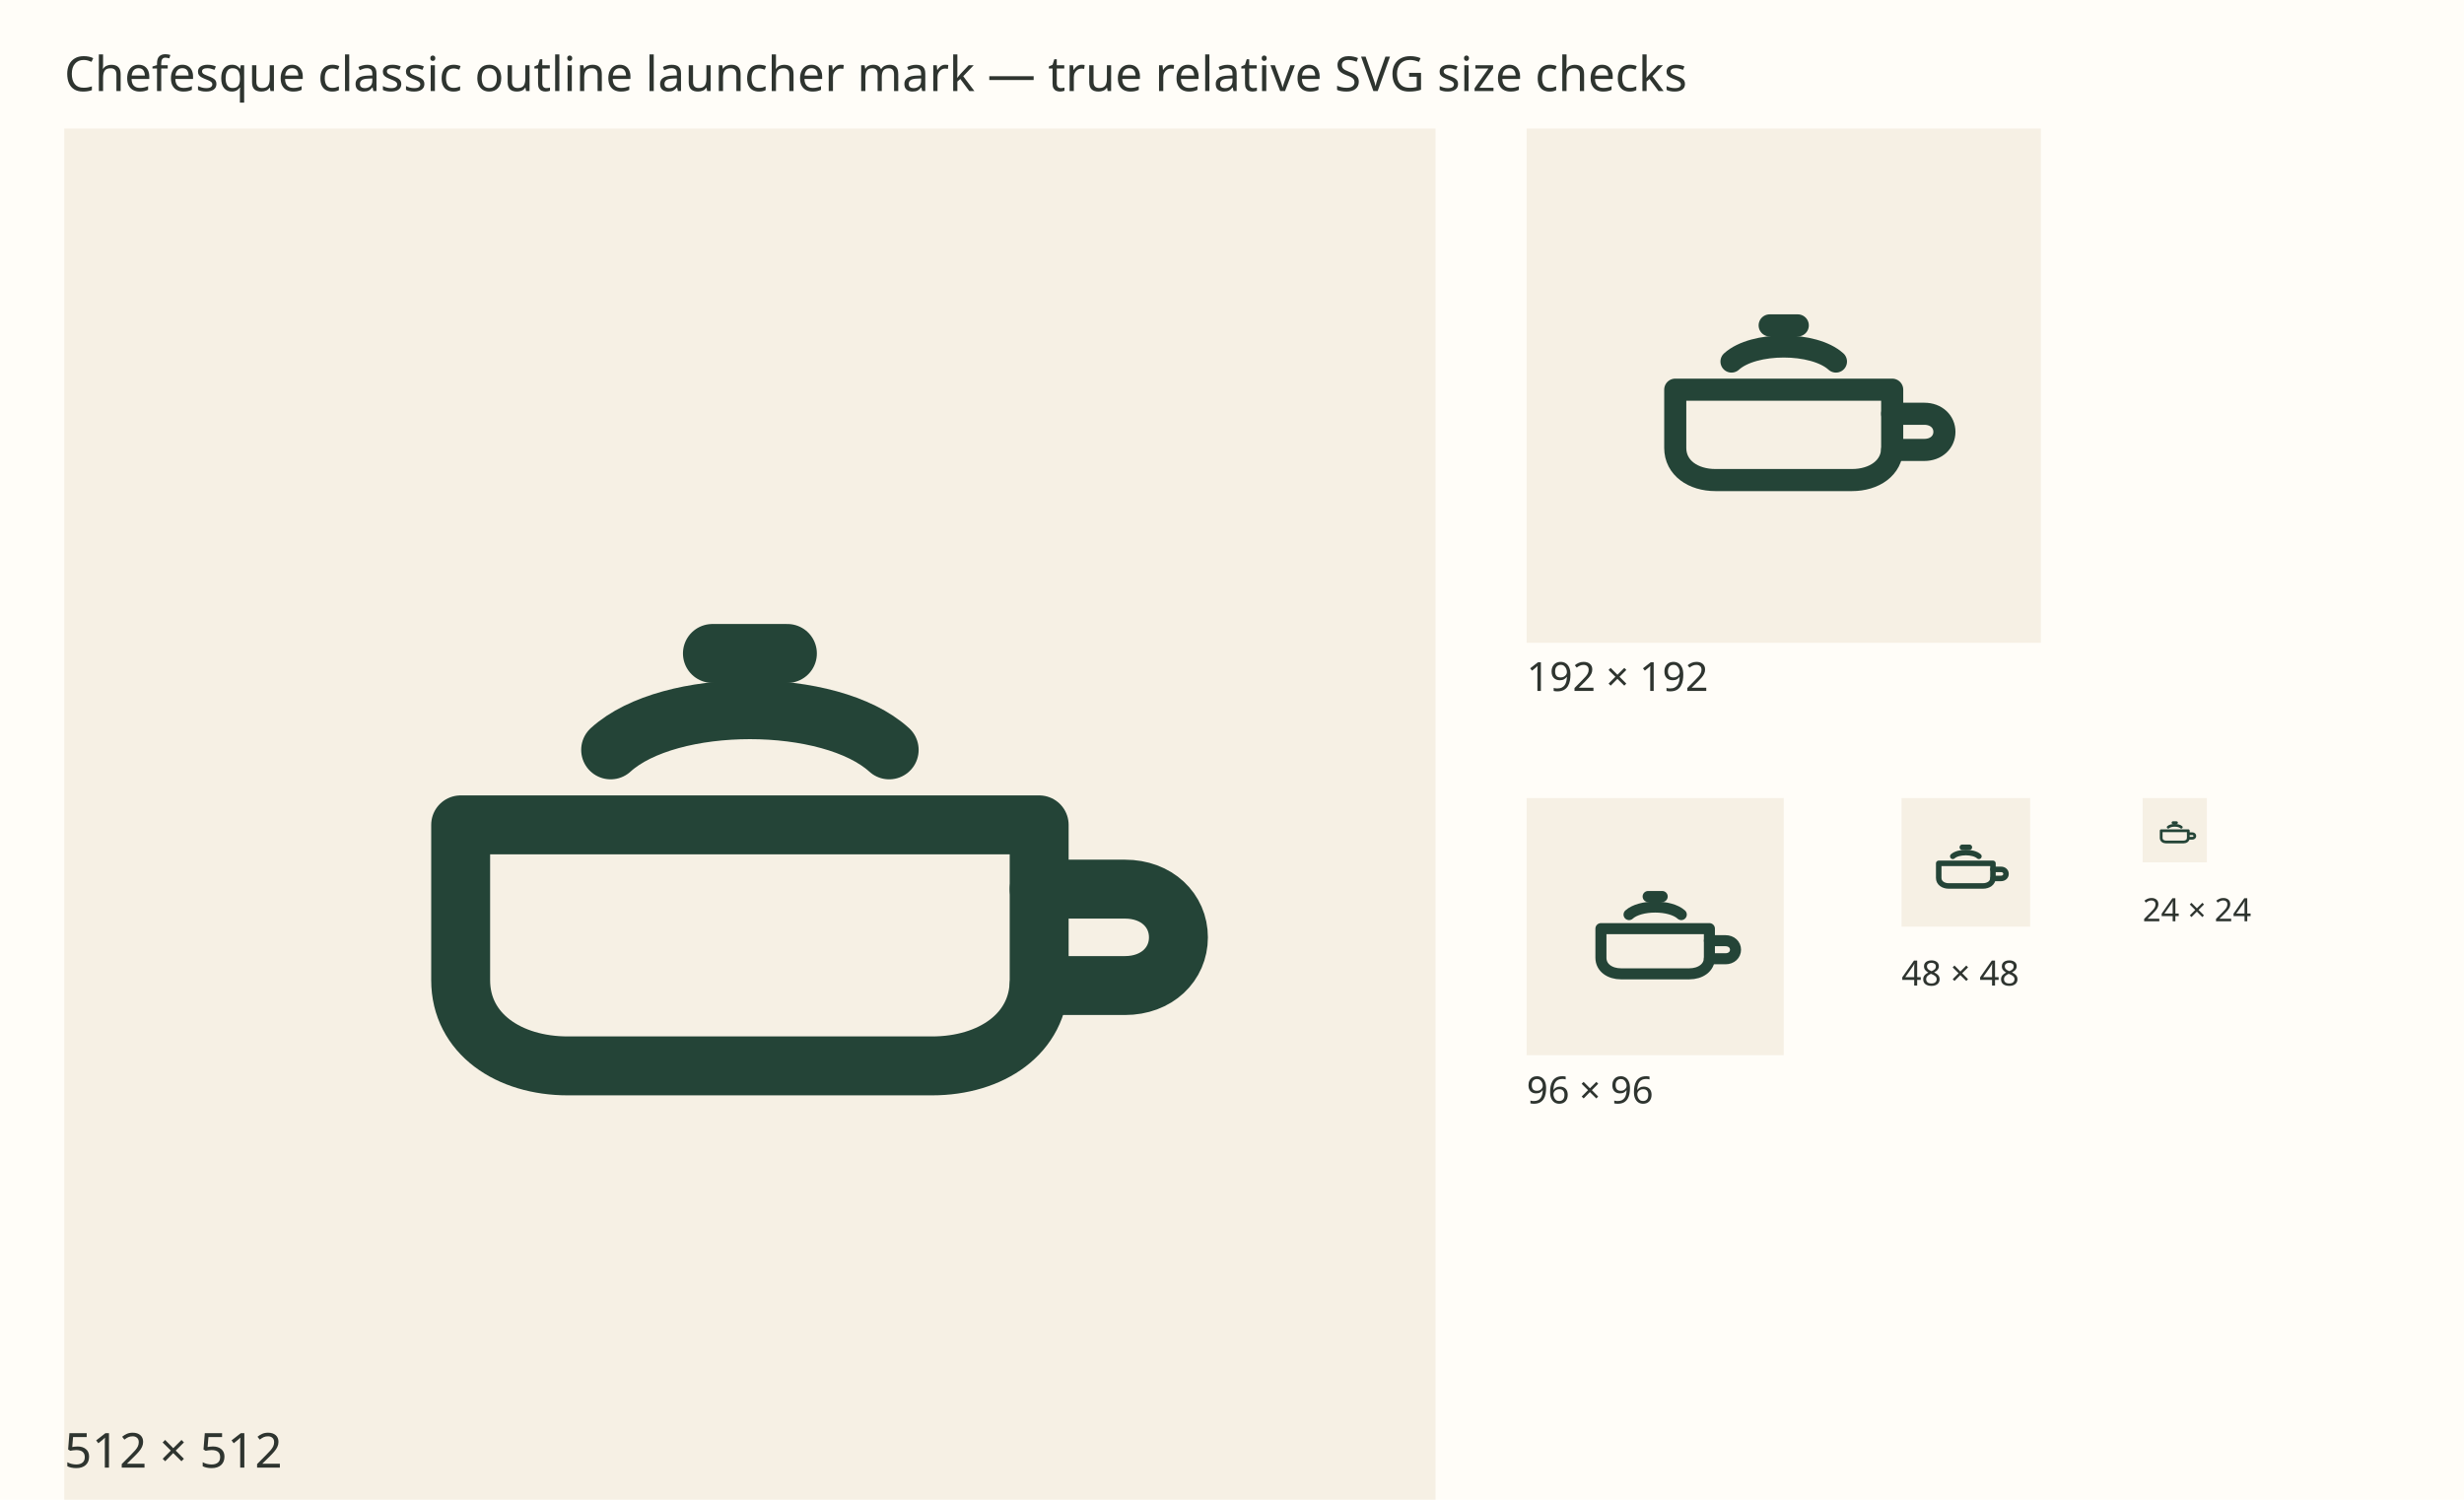
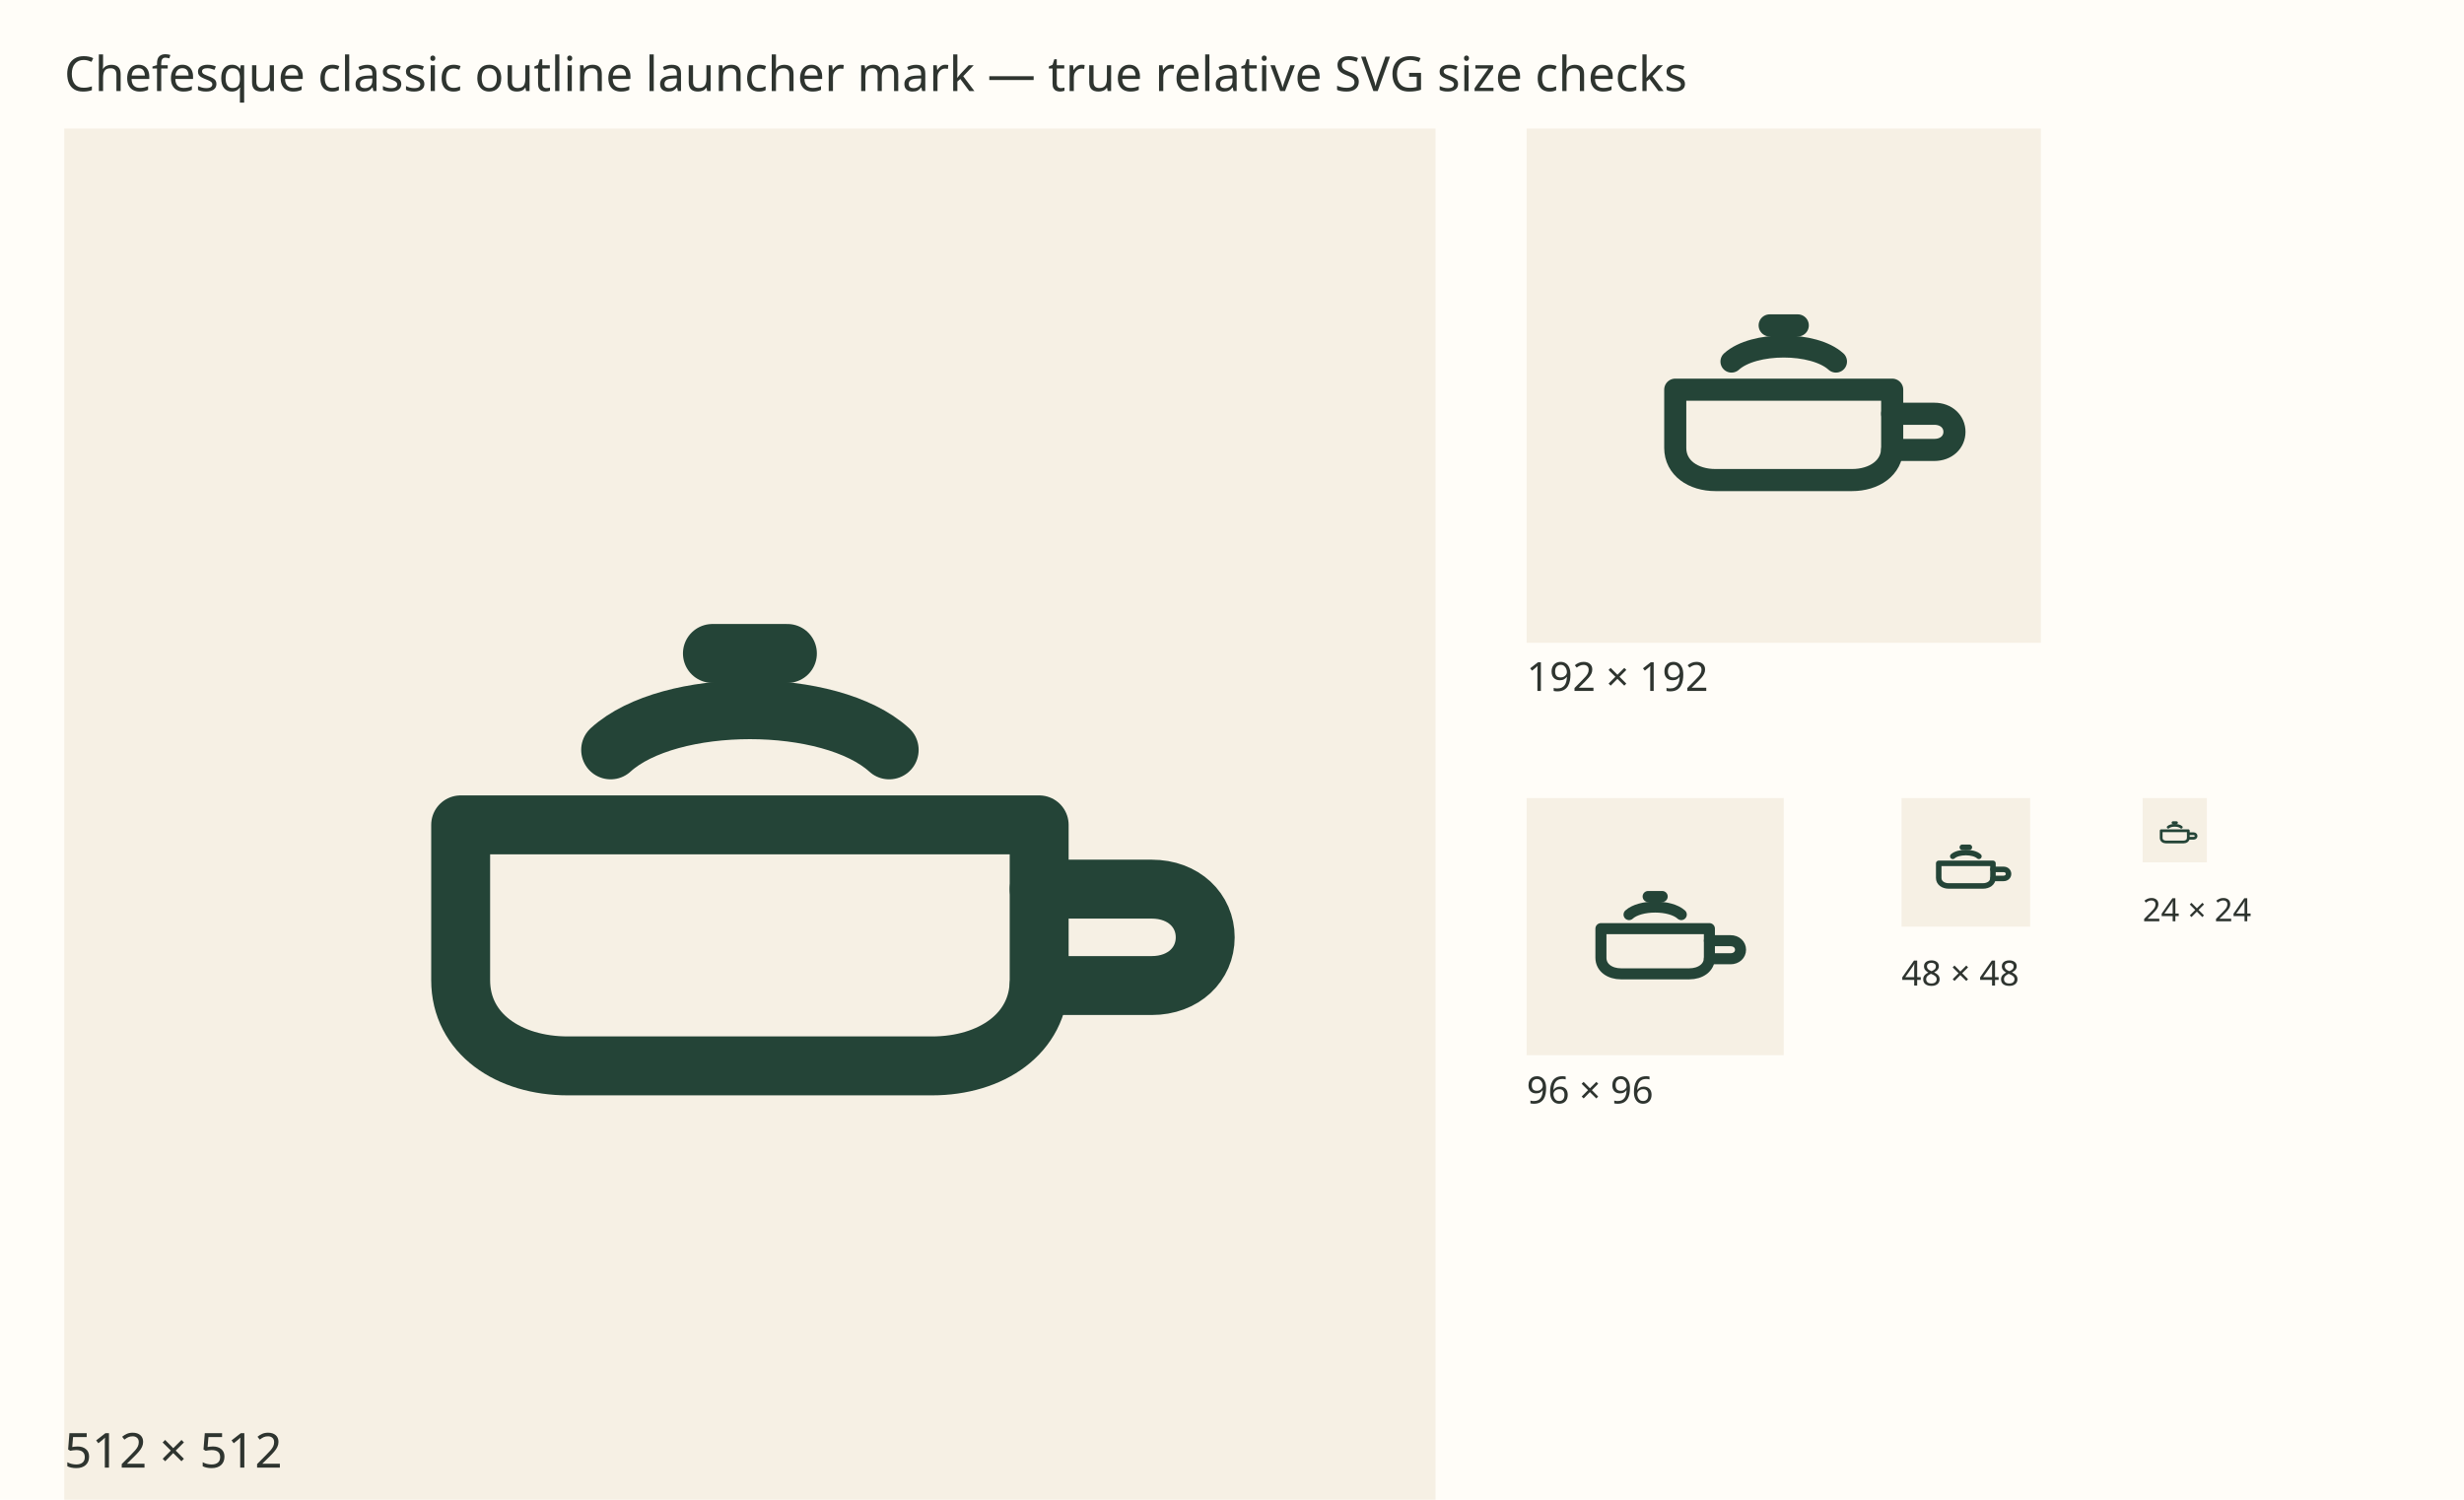
<svg xmlns="http://www.w3.org/2000/svg" width="920" height="560" viewBox="0 0 920 560" role="img" aria-labelledby="title desc">
  <defs>
    <g id="saucepan" fill="none" stroke="#244437" stroke-width="22" stroke-linecap="round" stroke-linejoin="round">
      <path d="M148 260H364V318C364 338 346 350 324 350H188C166 350 148 338 148 318V260" />
      <path d="M204 232C226 212 286 212 308 232" />
      <path d="M242 196H270" />
-       <path d="M364 284H396C408 284 416 292 416 302C416 312 408 320 396 320H364" />
+       <path d="M364 284H406C418 284 426 292 426 302C426 312 418 320 406 320H364" />
    </g>
    <g id="logo">
      <rect width="512" height="512" fill="#F6F0E4" />
      <use href="#saucepan" />
    </g>
  </defs>
  <rect width="920" height="560" fill="#FFFDF8" />
  <text x="24" y="34" font-family="sans-serif" font-size="18" fill="#2E342F">Chefesque classic outline launcher mark — true relative SVG size checks</text>
  <g transform="translate(24 48)">
    <use href="#logo" />
    <text x="0" y="500" font-family="sans-serif" font-size="18" fill="#2E342F">512 × 512</text>
  </g>
  <g transform="translate(570 48) scale(.375)">
    <use href="#logo" />
  </g>
  <text x="570" y="258" font-family="sans-serif" font-size="15" fill="#2E342F">192 × 192</text>
  <g transform="translate(570 298) scale(.1875)">
    <use href="#logo" />
  </g>
  <text x="570" y="412" font-family="sans-serif" font-size="14" fill="#2E342F">96 × 96</text>
  <g transform="translate(710 298) scale(.09375)">
    <use href="#logo" />
  </g>
  <text x="710" y="368" font-family="sans-serif" font-size="13" fill="#2E342F">48 × 48</text>
  <g transform="translate(800 298) scale(.046875)">
    <use href="#logo" />
  </g>
  <text x="800" y="344" font-family="sans-serif" font-size="12" fill="#2E342F">24 × 24</text>
</svg>
